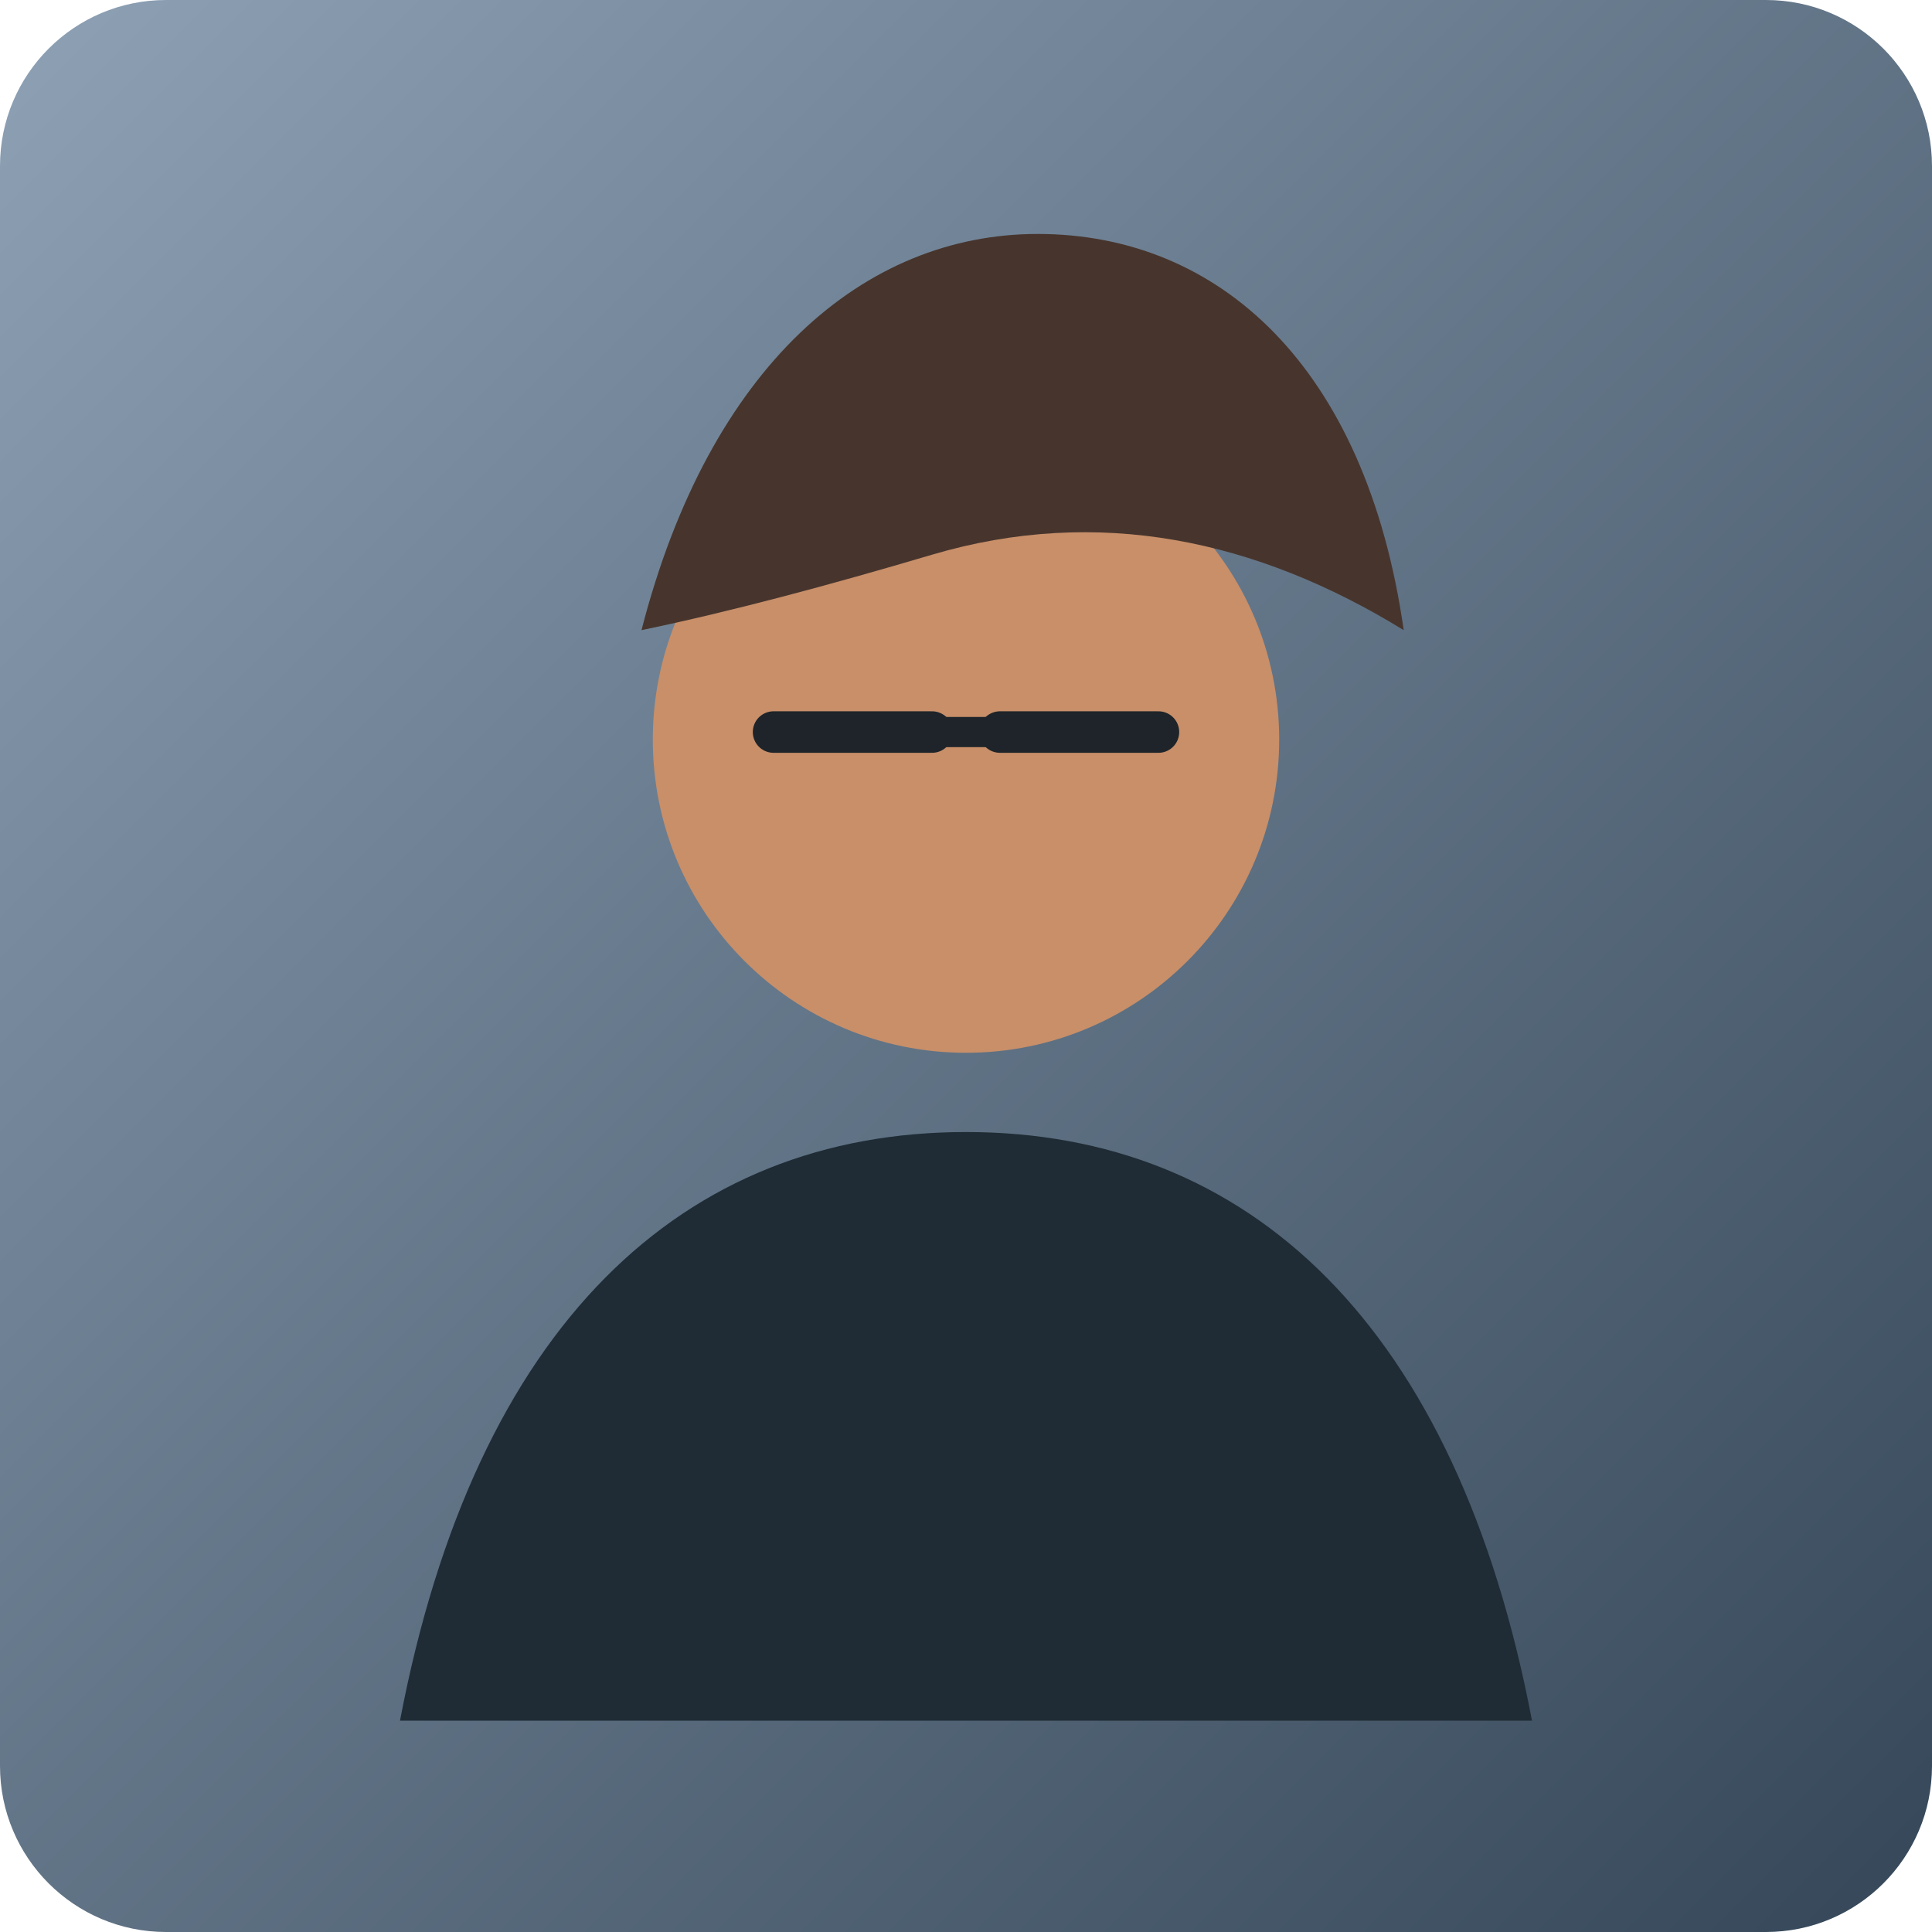
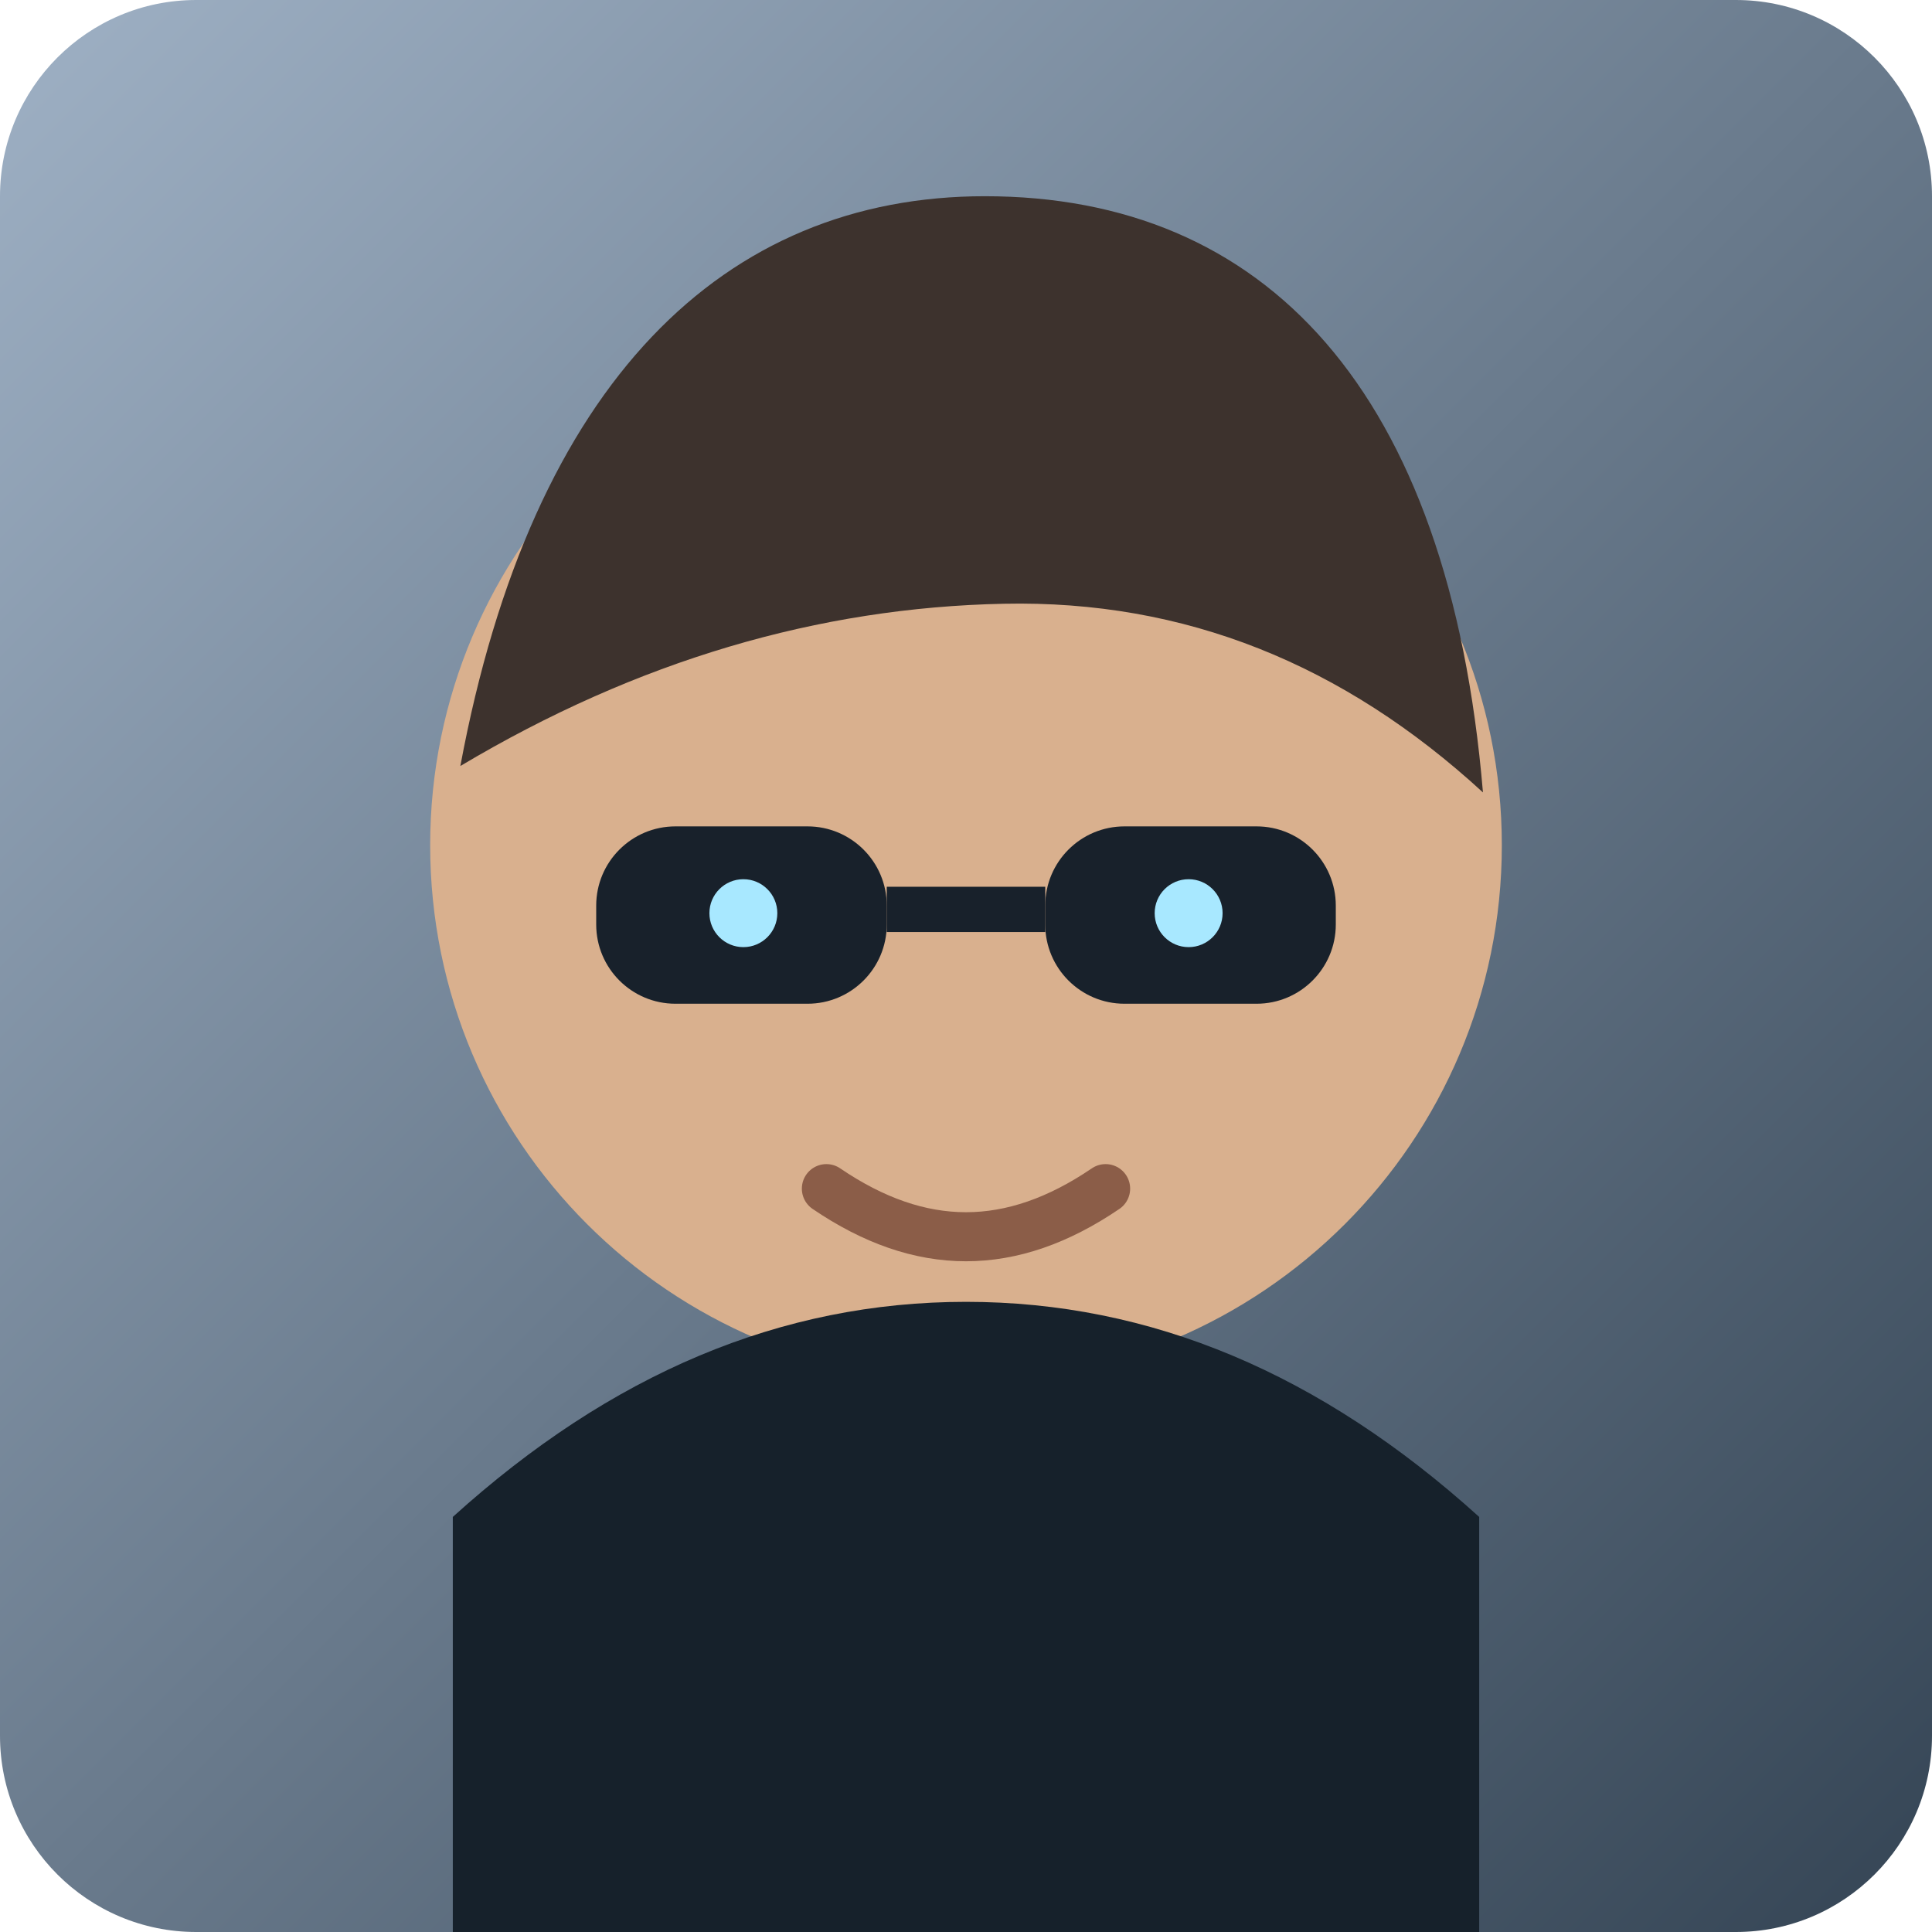
<svg xmlns="http://www.w3.org/2000/svg" viewBox="0 0 512 512">
  <defs>
-     <linearGradient id="g" x2="1" y2="1">
-       <stop stop-color="#8ea1b5" />
-       <stop offset="1" stop-color="#344657" />
+     <linearGradient id="b" x2="1" y2="1">
+       <stop stop-color="#9fb1c5" />
+       <stop offset="1" stop-color="#344454" />
    </linearGradient>
  </defs>
-   <rect width="512" height="512" rx="44" fill="url(#g)" />
-   <circle cx="256" cy="196" r="83" fill="#c88f69" />
-   <path d="M106 456c20-105 75-156 150-156s130 51 150 156" fill="#1f2c35" />
-   <path d="M170 167c18-70 59-105 105-105 48 0 87 35 97 105-39-24-81-33-125-20-27 8-53 15-77 20Z" fill="#47352d" />
-   <path d="M205 194h42M265 194h42" stroke="#1e2429" stroke-width="11" stroke-linecap="round" />
-   <path d="M247 194h18" stroke="#1e2429" stroke-width="8" />
+   <rect width="512" height="512" rx="52" fill="url(#b)" />
+   <circle cx="256" cy="224" r="142" fill="#d9b08e" />
+   <path d="M122 203c19-102 70-151 139-151 74 0 123 51 132 158-37-34-79-51-127-50-49 1-97 15-144 43Z" fill="#3d322d" />
+   <rect x="158" y="219" width="77" height="47" rx="21" fill="#18212b" />
+   <rect x="277" y="219" width="77" height="47" rx="21" fill="#18212b" />
+   <path d="M235 241h42" stroke="#18212b" stroke-width="12" />
+   <circle cx="197" cy="242" r="9" fill="#a8e8ff" />
+   <circle cx="315" cy="242" r="9" fill="#a8e8ff" />
+   <path d="M219 315c25 17 49 17 74 0" fill="none" stroke="#8b5d48" stroke-width="13" stroke-linecap="round" />
+   <path d="M120 402c42-38 87-57 136-57s94 19 136 57v110H120Z" fill="#16212b" />
</svg>
